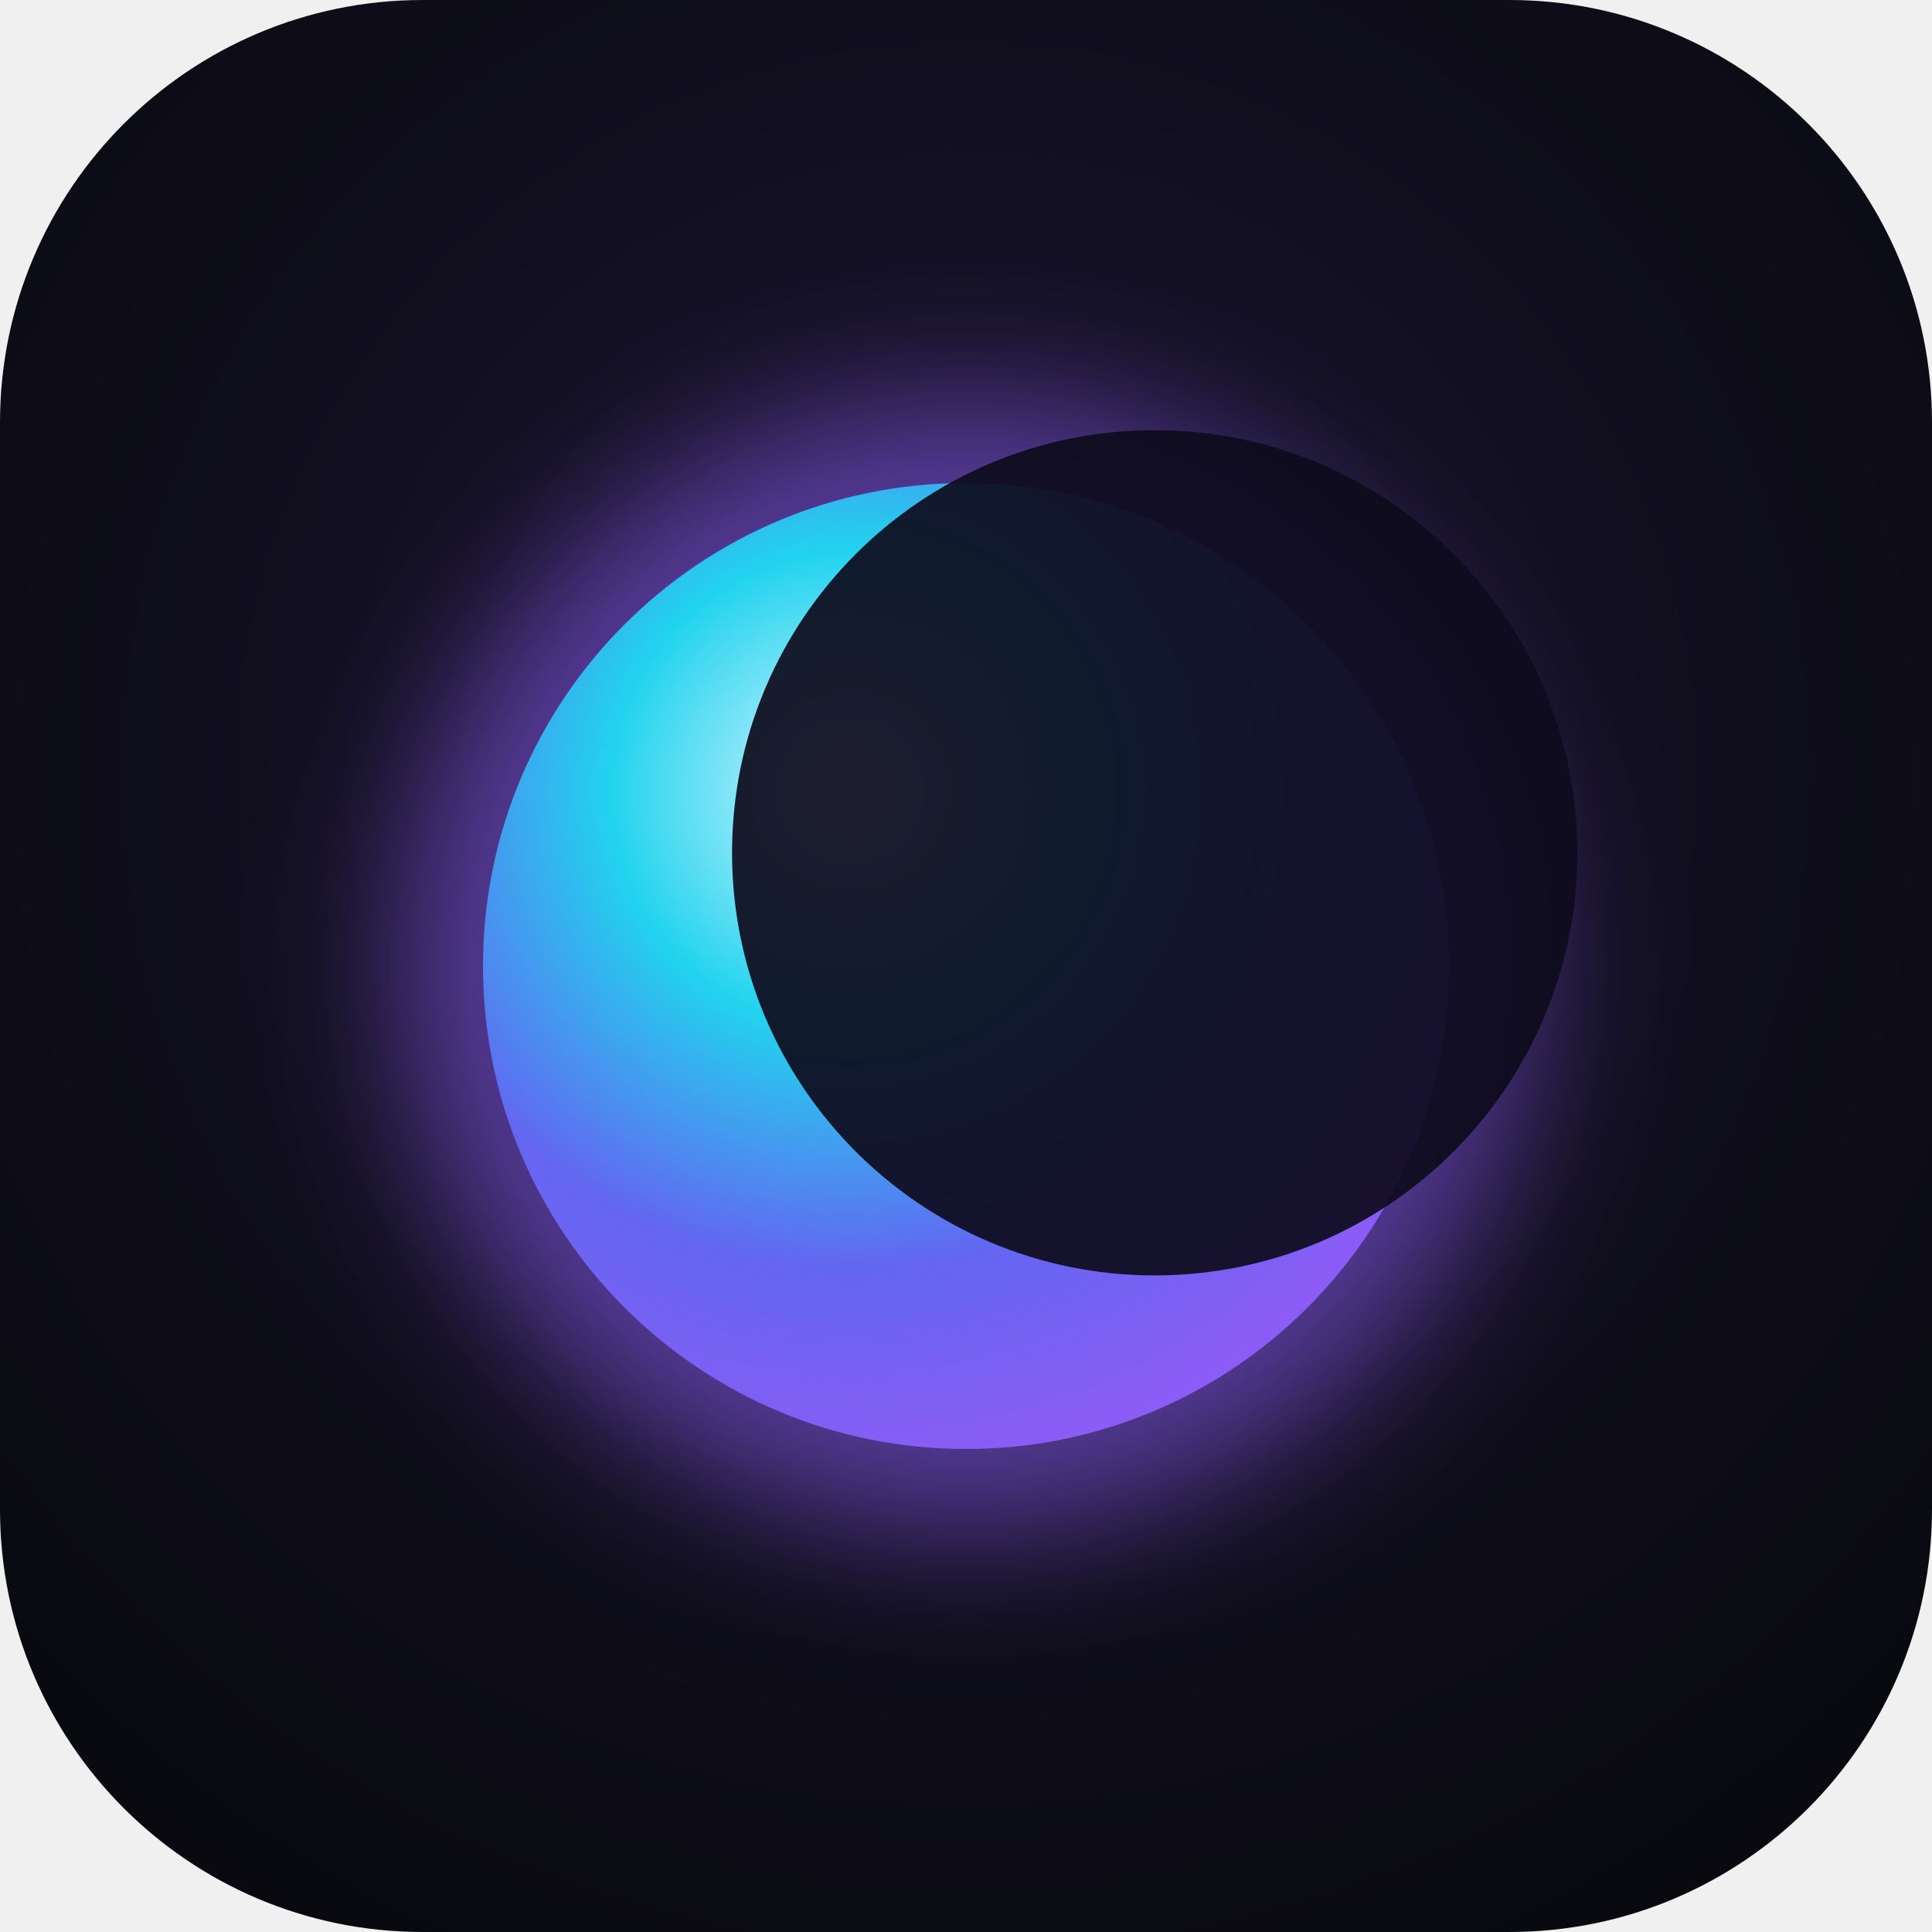
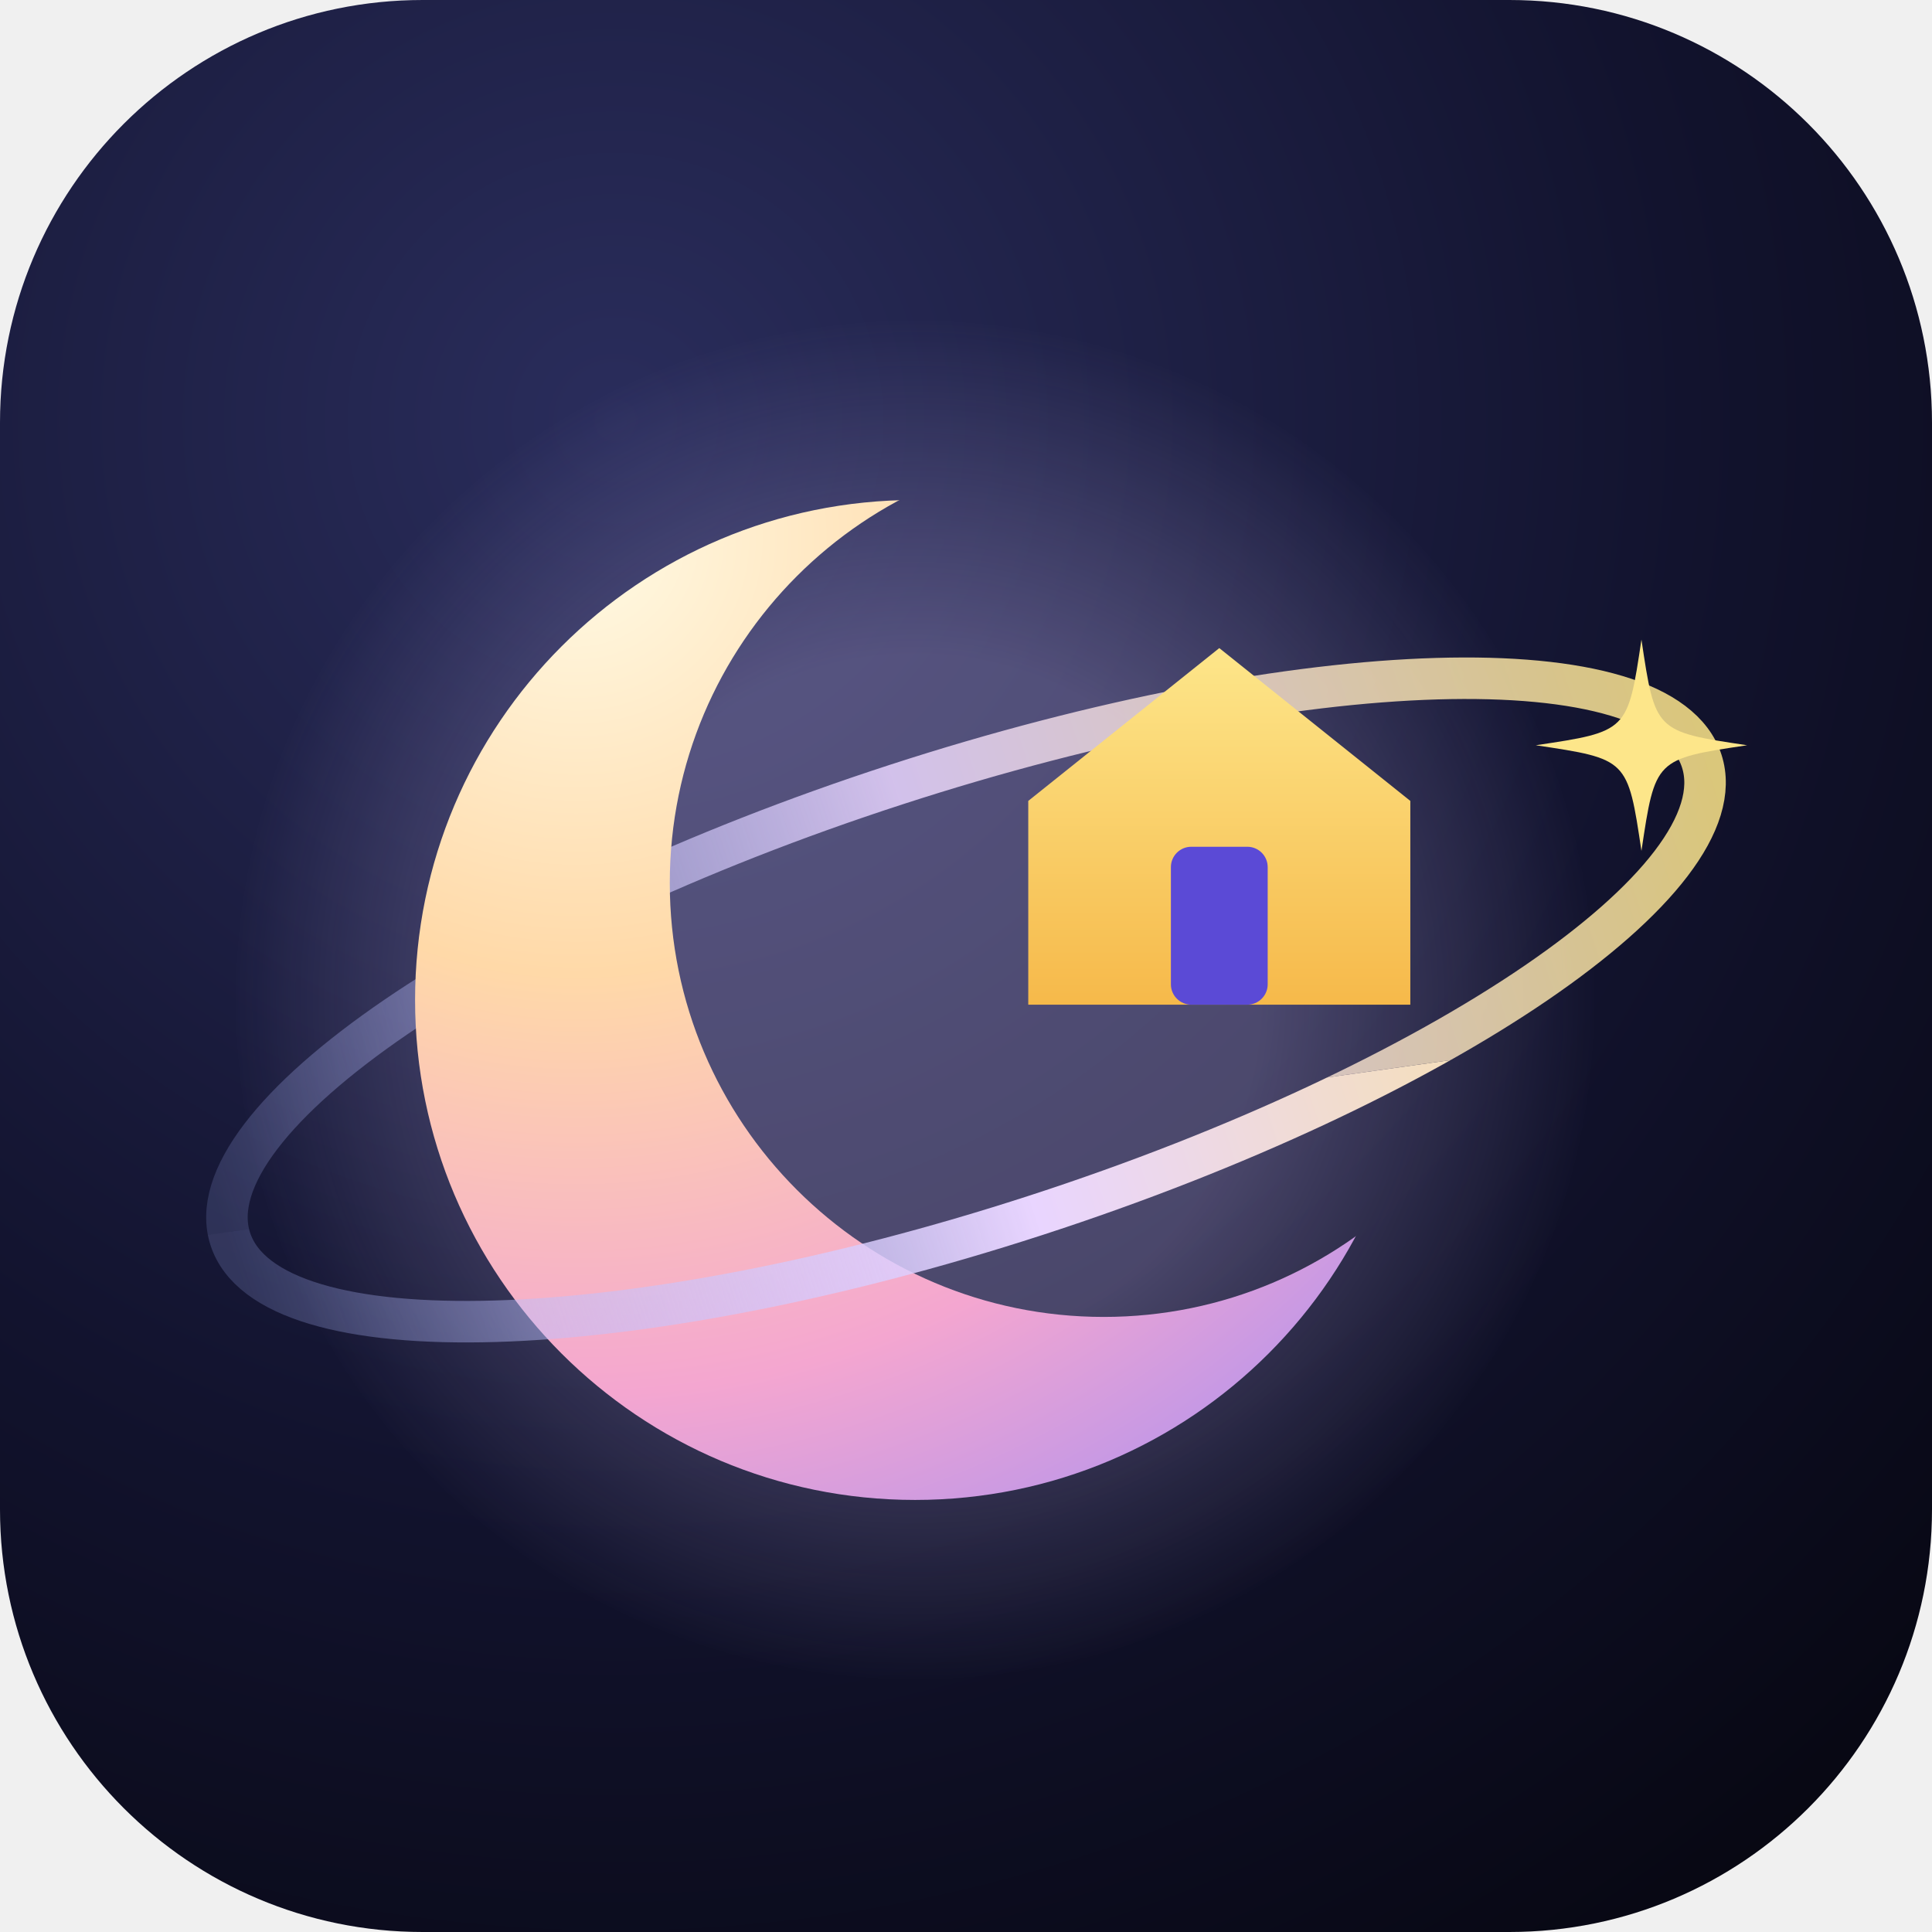
- <svg xmlns="http://www.w3.org/2000/svg" viewBox="0 0 512 512">
+ <svg xmlns="http://www.w3.org/2000/svg" viewBox="0 0 1024 1024">
  <defs>
-     <radialGradient id="bg" cx="50%" cy="40%" r="75%">
-       <stop offset="0" stop-color="#1a1530" />
-       <stop offset="1" stop-color="#07080c" />
+     <radialGradient id="bg" cx=".32" cy=".22" r="1">
+       <stop offset="0" stop-color="#2a2d5c" />
+       <stop offset=".55" stop-color="#12132e" />
+       <stop offset="1" stop-color="#06060f" />
    </radialGradient>
-     <radialGradient id="orb" cx="38%" cy="32%" r="70%">
-       <stop offset="0" stop-color="#e0f7ff" />
-       <stop offset="0.35" stop-color="#22d3ee" />
-       <stop offset="0.7" stop-color="#6366f1" />
-       <stop offset="1" stop-color="#8b5cf6" />
+     <radialGradient id="orb" cx=".3" cy=".28" r=".8">
+       <stop offset="0" stop-color="#fffbe6" />
+       <stop offset=".28" stop-color="#ffd9a8" />
+       <stop offset=".55" stop-color="#f4a6d0" />
+       <stop offset=".82" stop-color="#9b8cf8" />
+       <stop offset="1" stop-color="#5b4ad6" />
    </radialGradient>
-     <filter id="glow" x="-50%" y="-50%" width="200%" height="200%">
-       <feGaussianBlur stdDeviation="18" />
+     <radialGradient id="halo">
+       <stop offset=".5" stop-color="#d8c9ff" stop-opacity=".28" />
+       <stop offset="1" stop-color="#d8c9ff" stop-opacity="0" />
+     </radialGradient>
+     <linearGradient id="ringg" x1="0" y1="0" x2="1" y2="0">
+       <stop offset="0" stop-color="#a5b4fc" stop-opacity=".2" />
+       <stop offset=".5" stop-color="#e9d5ff" />
+       <stop offset="1" stop-color="#fde68a" />
+     </linearGradient>
+     <radialGradient id="win">
+       <stop offset="0" stop-color="#fff3c4" />
+       <stop offset="1" stop-color="#ffb347" />
+     </radialGradient>
+     <linearGradient id="house" x1="0" y1="0" x2="0" y2="1">
+       <stop offset="0" stop-color="#fde68a" />
+       <stop offset="1" stop-color="#f6b94a" />
+     </linearGradient>
+     <mask id="cres">
+       <rect width="1024" height="1024" fill="#000" />
+       <circle cx="485" cy="530" r="265" fill="#fff" />
+       <circle cx="585" cy="468" r="230" fill="#000" />
+     </mask>
+     <clipPath id="top">
+       <path d="M0 0 H1024 V526 L0 670 Z" transform="rotate(0)" />
+     </clipPath>
+     <clipPath id="bot">
+       <path d="M0 670 L1024 526 V1024 H0 Z" />
+     </clipPath>
+     <filter id="soft">
+       <feGaussianBlur stdDeviation="0" />
    </filter>
  </defs>
-   <rect width="512" height="512" rx="112" fill="url(#bg)" />
-   <circle cx="256" cy="256" r="150" fill="#8b5cf6" opacity="0.55" filter="url(#glow)" />
-   <circle cx="256" cy="256" r="128" fill="url(#orb)" />
-   <circle cx="306" cy="226" r="112" fill="#0d0b1c" opacity="0.92" />
+   <rect width="1024" height="1024" rx="224" fill="url(#bg)" />
+   <circle cx="485" cy="530" r="360" fill="url(#halo)" />
+   <g clip-path="url(#top)">
+     <ellipse cx="512" cy="530" rx="410" ry="120" fill="none" stroke="url(#ringg)" stroke-width="22" stroke-opacity="0.85" transform="rotate(-18 512 530)" />
+   </g>
+   <rect width="1024" height="1024" fill="url(#orb)" mask="url(#cres)" />
+   <g transform="translate(545 330) scale(1.35)">
+     <path d="M0 150 V 70 L 75 10 L 150 70 V 150 Z" fill="url(#house)" />
+     <rect x="56" y="88" width="38" height="62" rx="8" fill="#5b4ad6" />
+   </g>
+   <g clip-path="url(#bot)">
+     <ellipse cx="512" cy="530" rx="410" ry="120" fill="none" stroke="url(#ringg)" stroke-width="22" stroke-opacity="1" transform="rotate(-18 512 530)" />
+   </g>
+   <path d="M870 339 C 877.28 387.72 877.28 387.72 926 395 C 877.28 402.28 877.28 402.28 870 451 C 862.72 402.28 862.72 402.28 814 395 C 862.72 387.72 862.72 387.72 870 339 Z" fill="#fde68a" />
</svg>
